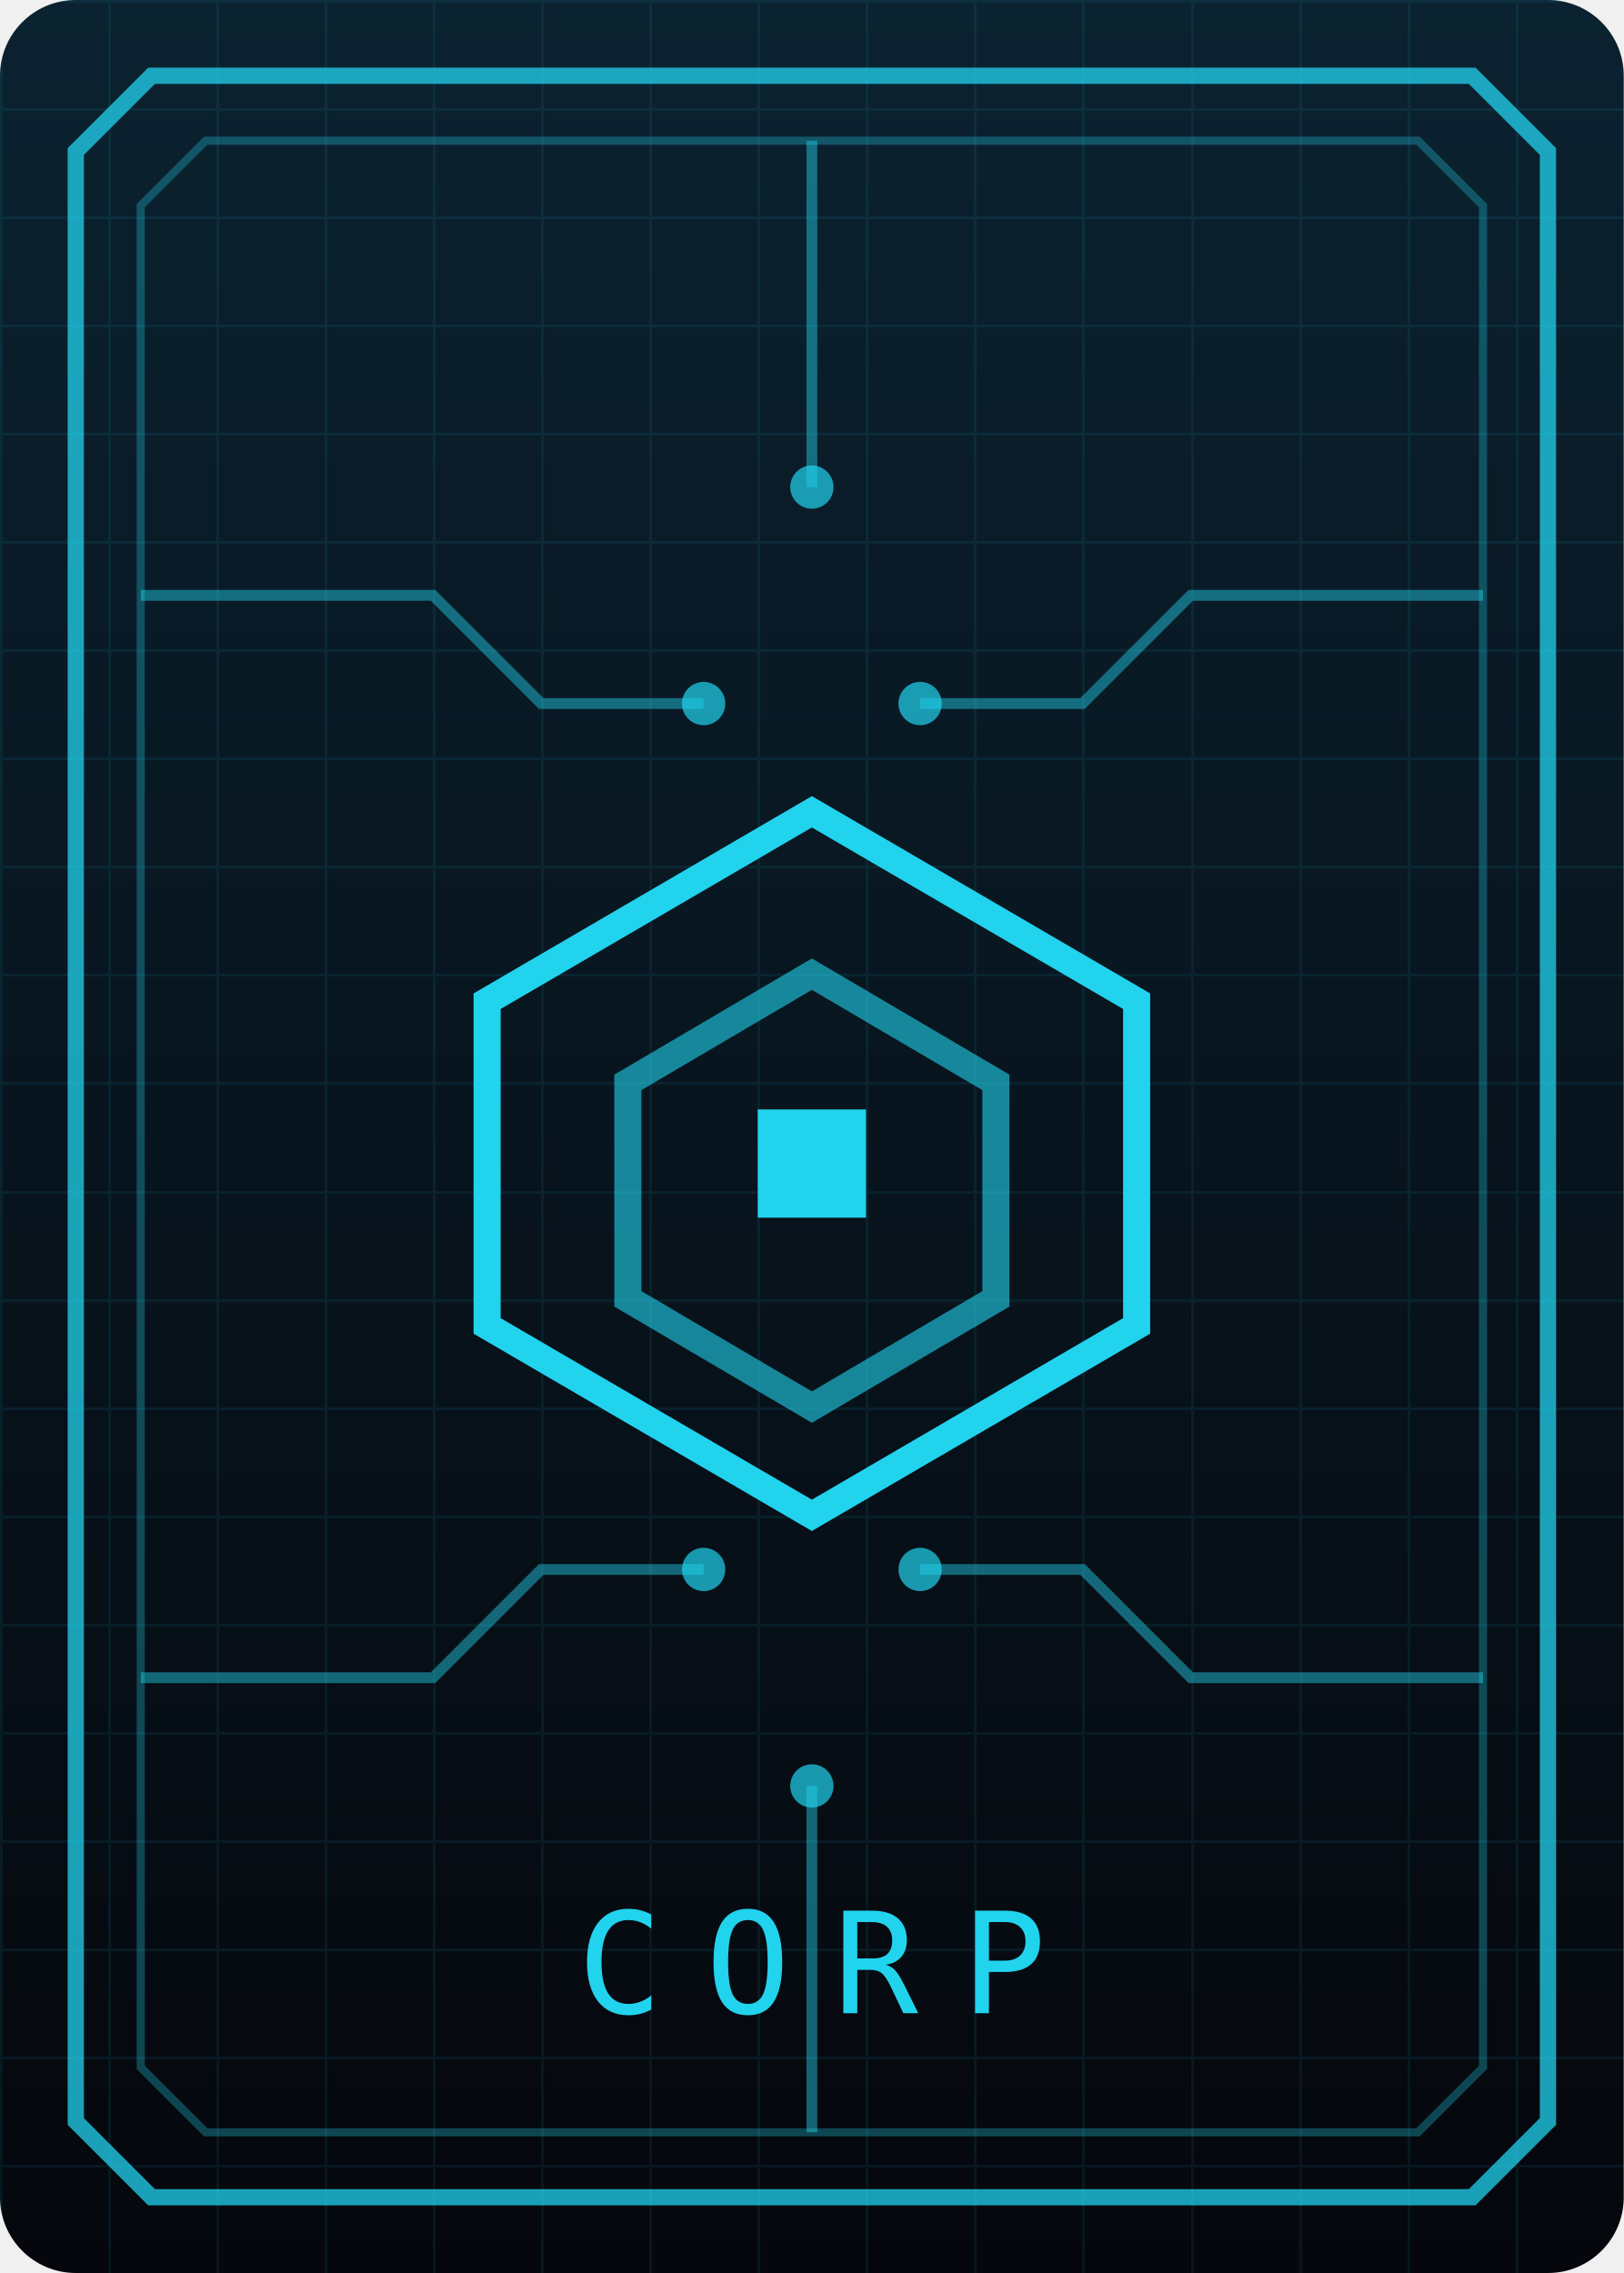
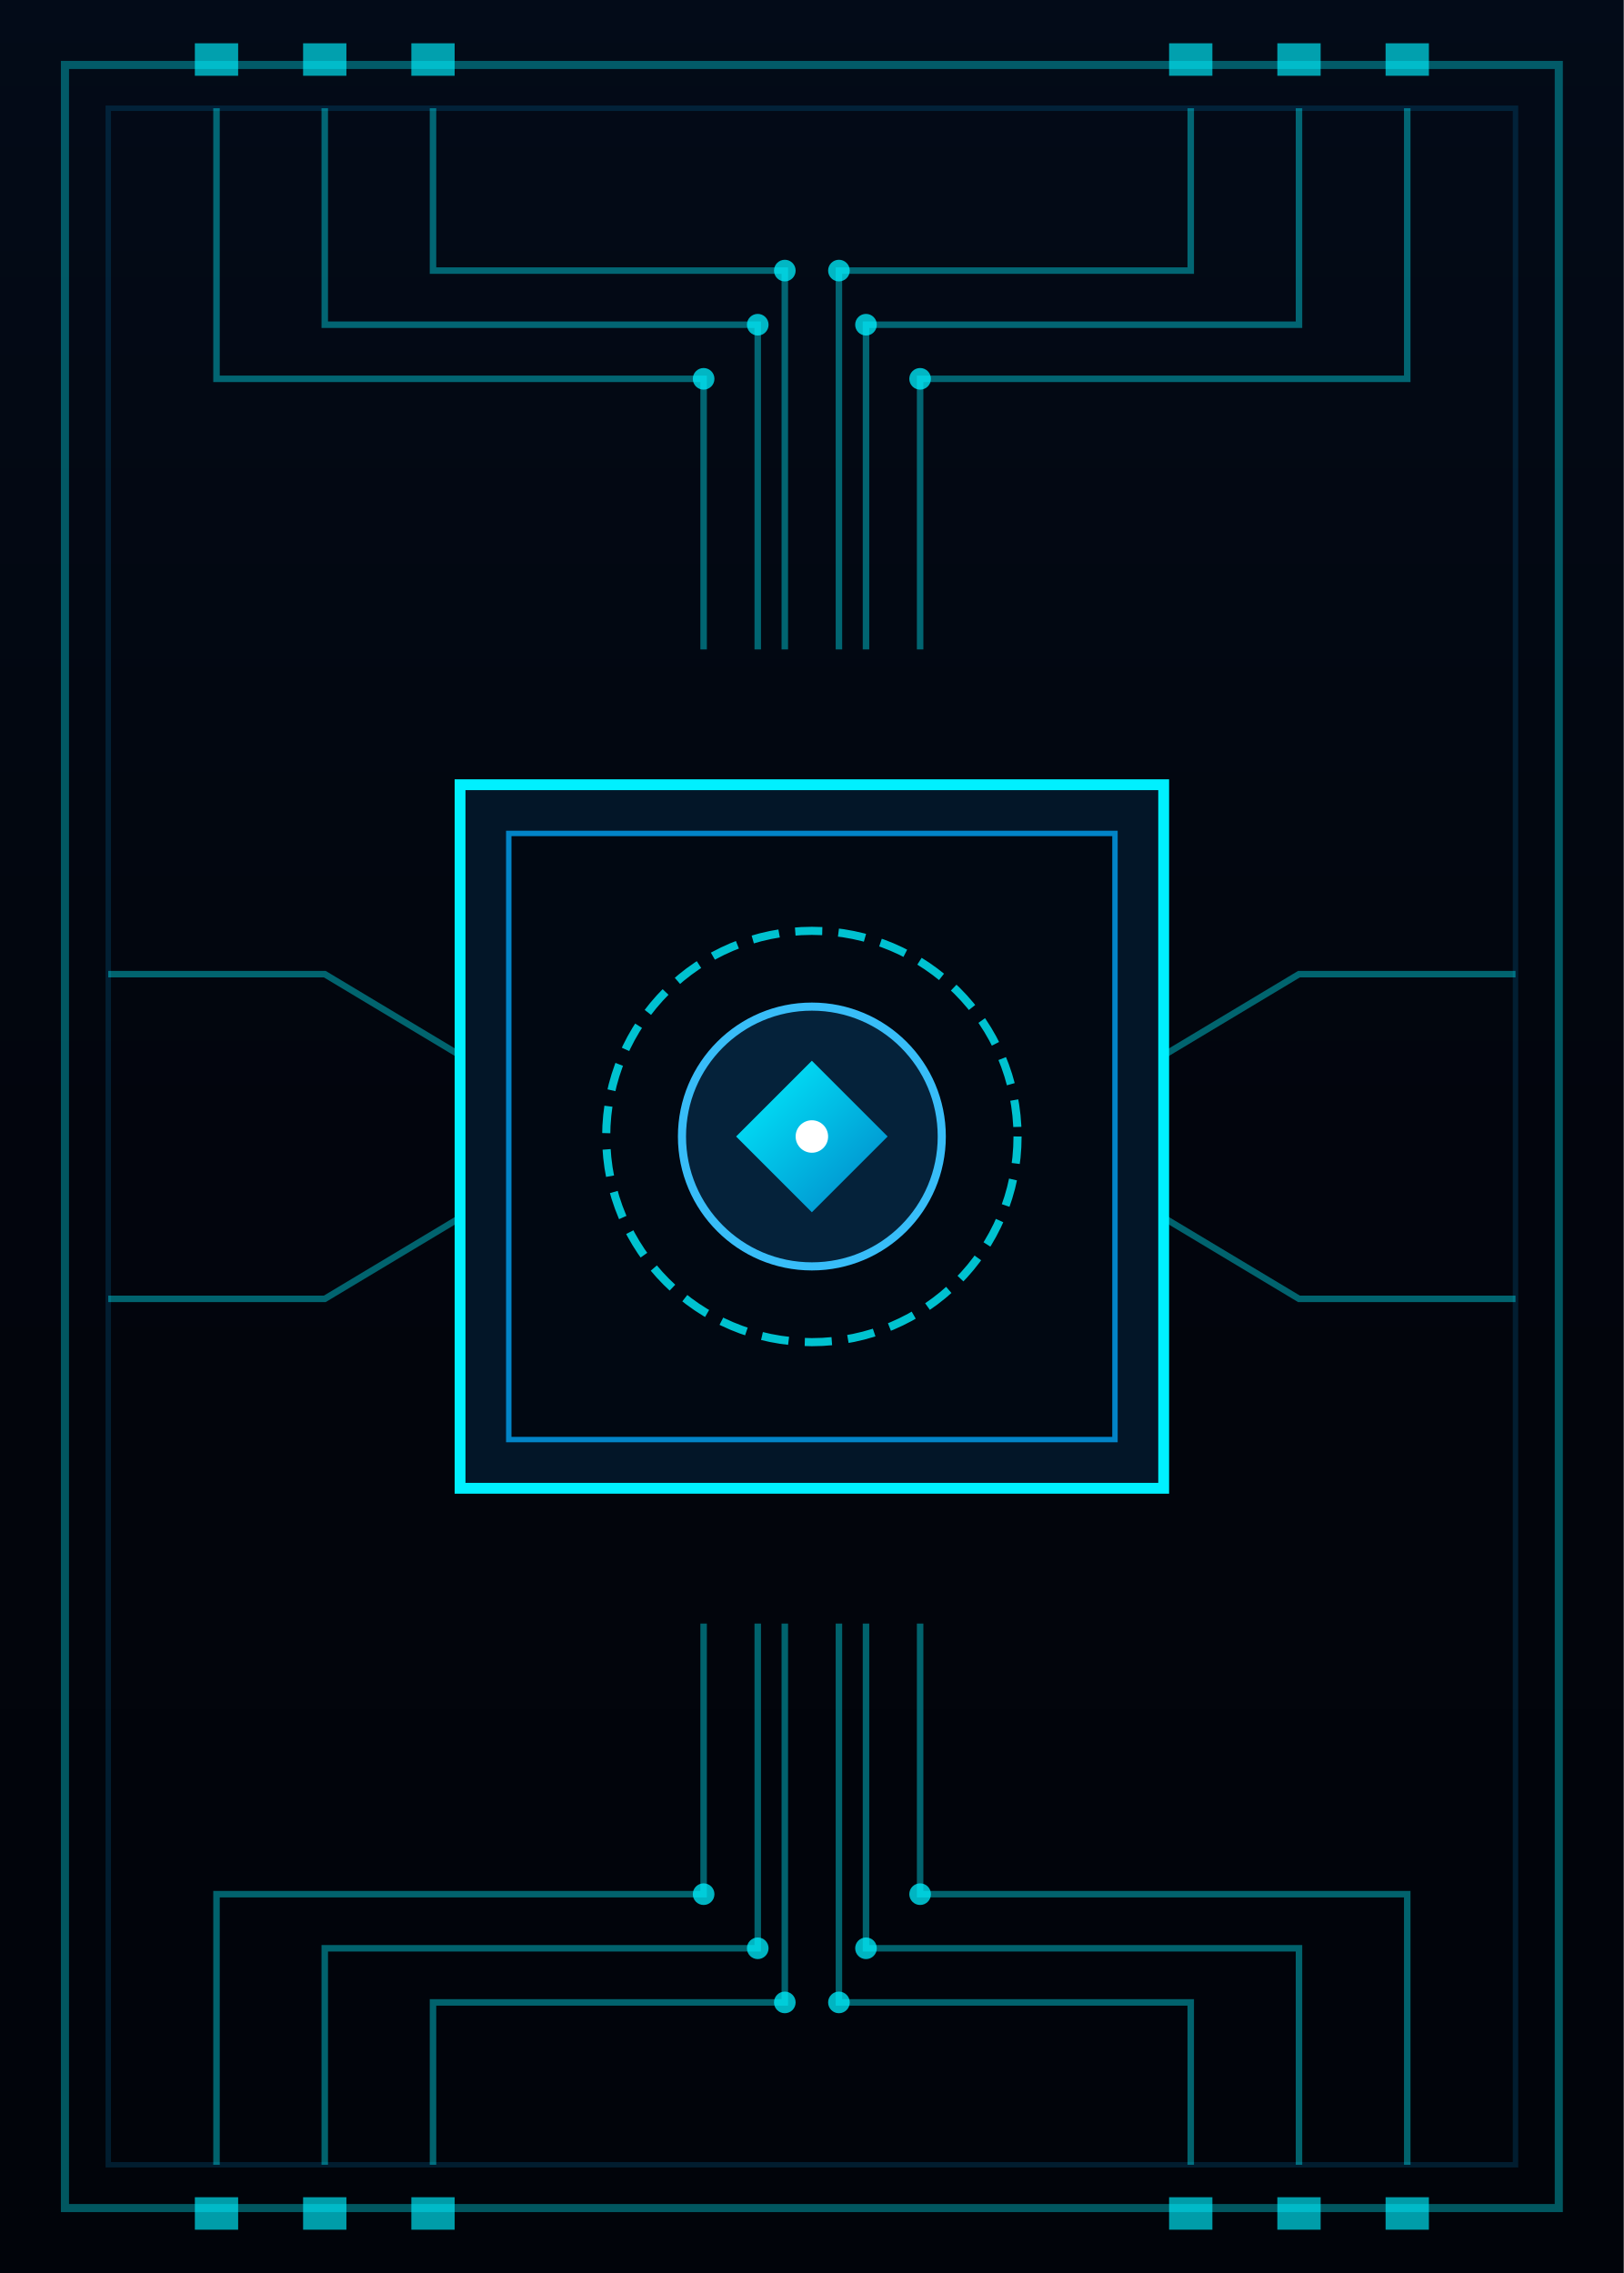
<svg xmlns="http://www.w3.org/2000/svg" viewBox="0 0 300 420">
  <defs>
-     <linearGradient id="bg" x1="0" y1="0" x2="0" y2="1">
-       <stop offset="0" stop-color="#0b2230" />
-       <stop offset="1" stop-color="#05070c" />
+     <linearGradient id="corp-chip-bg" x1="0" y1="0" x2="0" y2="1">
+       <stop offset="0%" stop-color="#030b18" />
+       <stop offset="50%" stop-color="#02050d" />
+       <stop offset="100%" stop-color="#01040a" />
    </linearGradient>
-     <pattern id="grid" width="20" height="20" patternUnits="userSpaceOnUse">
-       <path d="M20 0H0V20" fill="none" stroke="#22d3ee" stroke-opacity="0.08" stroke-width="1" />
-     </pattern>
+     <linearGradient id="corp-core-glow" x1="0" y1="0" x2="1" y2="1">
+       <stop offset="0%" stop-color="#00f0ff" />
+       <stop offset="100%" stop-color="#0284c7" />
+     </linearGradient>
  </defs>
-   <rect width="300" height="420" rx="14" fill="url(#bg)" />
-   <rect width="300" height="420" rx="14" fill="url(#grid)" />
-   <path d="M28 14H272L286 28V392L272 406H28L14 392V28Z" fill="none" stroke="#22d3ee" stroke-opacity="0.75" stroke-width="3" />
-   <path d="M38 26H262L274 38V382L262 394H38L26 382V38Z" fill="none" stroke="#22d3ee" stroke-opacity="0.3" stroke-width="1.5" />
-   <g fill="none" stroke="#22d3ee" stroke-opacity="0.45" stroke-width="2">
-     <path d="M26 110H80L100 130H130" />
-     <path d="M274 110H220L200 130H170" />
-     <path d="M26 310H80L100 290H130" />
-     <path d="M274 310H220L200 290H170" />
-     <path d="M150 26V90" />
-     <path d="M150 394V330" />
+   <rect width="300" height="420" fill="url(#corp-chip-bg)" />
+   <rect x="12" y="12" width="276" height="396" fill="none" stroke="#00f0ff" stroke-width="1.5" stroke-opacity="0.35" />
+   <rect x="20" y="20" width="260" height="380" fill="none" stroke="#0284c7" stroke-width="1" stroke-opacity="0.2" />
+   <g fill="none" stroke="#00f0ff" stroke-width="1.2" stroke-opacity="0.4">
+     <path d="M 40 20 V 70 H 130 V 120" />
+     <path d="M 60 20 V 60 H 140 V 120" />
+     <path d="M 80 20 V 50 H 145 V 120" />
+     <path d="M 260 20 V 70 H 170 V 120" />
+     <path d="M 240 20 V 60 H 160 V 120" />
+     <path d="M 220 20 V 50 H 155 V 120" />
+     <path d="M 40 400 V 350 H 130 V 300" />
+     <path d="M 60 400 V 360 H 140 V 300" />
+     <path d="M 80 400 V 370 H 145 V 300" />
+     <path d="M 260 400 V 350 H 170 V 300" />
+     <path d="M 240 400 V 360 H 160 V 300" />
+     <path d="M 220 400 V 370 H 155 V 300" />
+     <path d="M 20 180 H 60 L 85 195 H 95" />
+     <path d="M 20 240 H 60 L 85 225 H 95" />
+     <path d="M 280 180 H 240 L 215 195 H 205" />
+     <path d="M 280 240 H 240 L 215 225 H 205" />
  </g>
-   <g fill="#22d3ee" fill-opacity="0.7">
-     <circle cx="130" cy="130" r="4" />
-     <circle cx="170" cy="130" r="4" />
-     <circle cx="130" cy="290" r="4" />
-     <circle cx="170" cy="290" r="4" />
-     <circle cx="150" cy="90" r="4" />
-     <circle cx="150" cy="330" r="4" />
+   <g fill="#00f0ff" opacity="0.65">
+     <rect x="36" y="8" width="8" height="6" />
+     <rect x="56" y="8" width="8" height="6" />
+     <rect x="76" y="8" width="8" height="6" />
+     <rect x="216" y="8" width="8" height="6" />
+     <rect x="236" y="8" width="8" height="6" />
+     <rect x="256" y="8" width="8" height="6" />
+     <rect x="36" y="406" width="8" height="6" />
+     <rect x="56" y="406" width="8" height="6" />
+     <rect x="76" y="406" width="8" height="6" />
+     <rect x="216" y="406" width="8" height="6" />
+     <rect x="236" y="406" width="8" height="6" />
+     <rect x="256" y="406" width="8" height="6" />
  </g>
-   <g fill="none" stroke="#22d3ee" stroke-width="5">
-     <path d="M150 150L210 185V245L150 280L90 245V185Z" />
-     <path d="M150 180L184 200V240L150 260L116 240V200Z" stroke-opacity="0.6" />
+   <g fill="#00f0ff" opacity="0.75">
+     <circle cx="130" cy="70" r="2" />
+     <circle cx="140" cy="60" r="2" />
+     <circle cx="145" cy="50" r="2" />
+     <circle cx="170" cy="70" r="2" />
+     <circle cx="160" cy="60" r="2" />
+     <circle cx="155" cy="50" r="2" />
+     <circle cx="130" cy="350" r="2" />
+     <circle cx="140" cy="360" r="2" />
+     <circle cx="145" cy="370" r="2" />
+     <circle cx="170" cy="350" r="2" />
+     <circle cx="160" cy="360" r="2" />
+     <circle cx="155" cy="370" r="2" />
  </g>
-   <rect x="140" y="205" width="20" height="20" fill="#22d3ee" />
-   <text x="150" y="372" text-anchor="middle" font-family="'Share Tech Mono', ui-monospace, monospace" font-size="26" letter-spacing="8" fill="#22d3ee">CORP</text>
+   <g transform="translate(150, 210)">
+     <rect x="-65" y="-65" width="130" height="130" fill="#031628" stroke="#00f0ff" stroke-width="2" />
+     <rect x="-56" y="-56" width="112" height="112" fill="#010812" stroke="#0284c7" stroke-width="1" />
+     <circle cx="0" cy="0" r="38" fill="none" stroke="#00f0ff" stroke-width="1.5" stroke-dasharray="5,3" stroke-opacity="0.8" />
+     <circle cx="0" cy="0" r="24" fill="#05223a" stroke="#38bdf8" stroke-width="1.5" />
+     <polygon points="0,-14 14,0 0,14 -14,0" fill="url(#corp-core-glow)" />
+     <circle cx="0" cy="0" r="3" fill="#ffffff" />
+   </g>
</svg>
